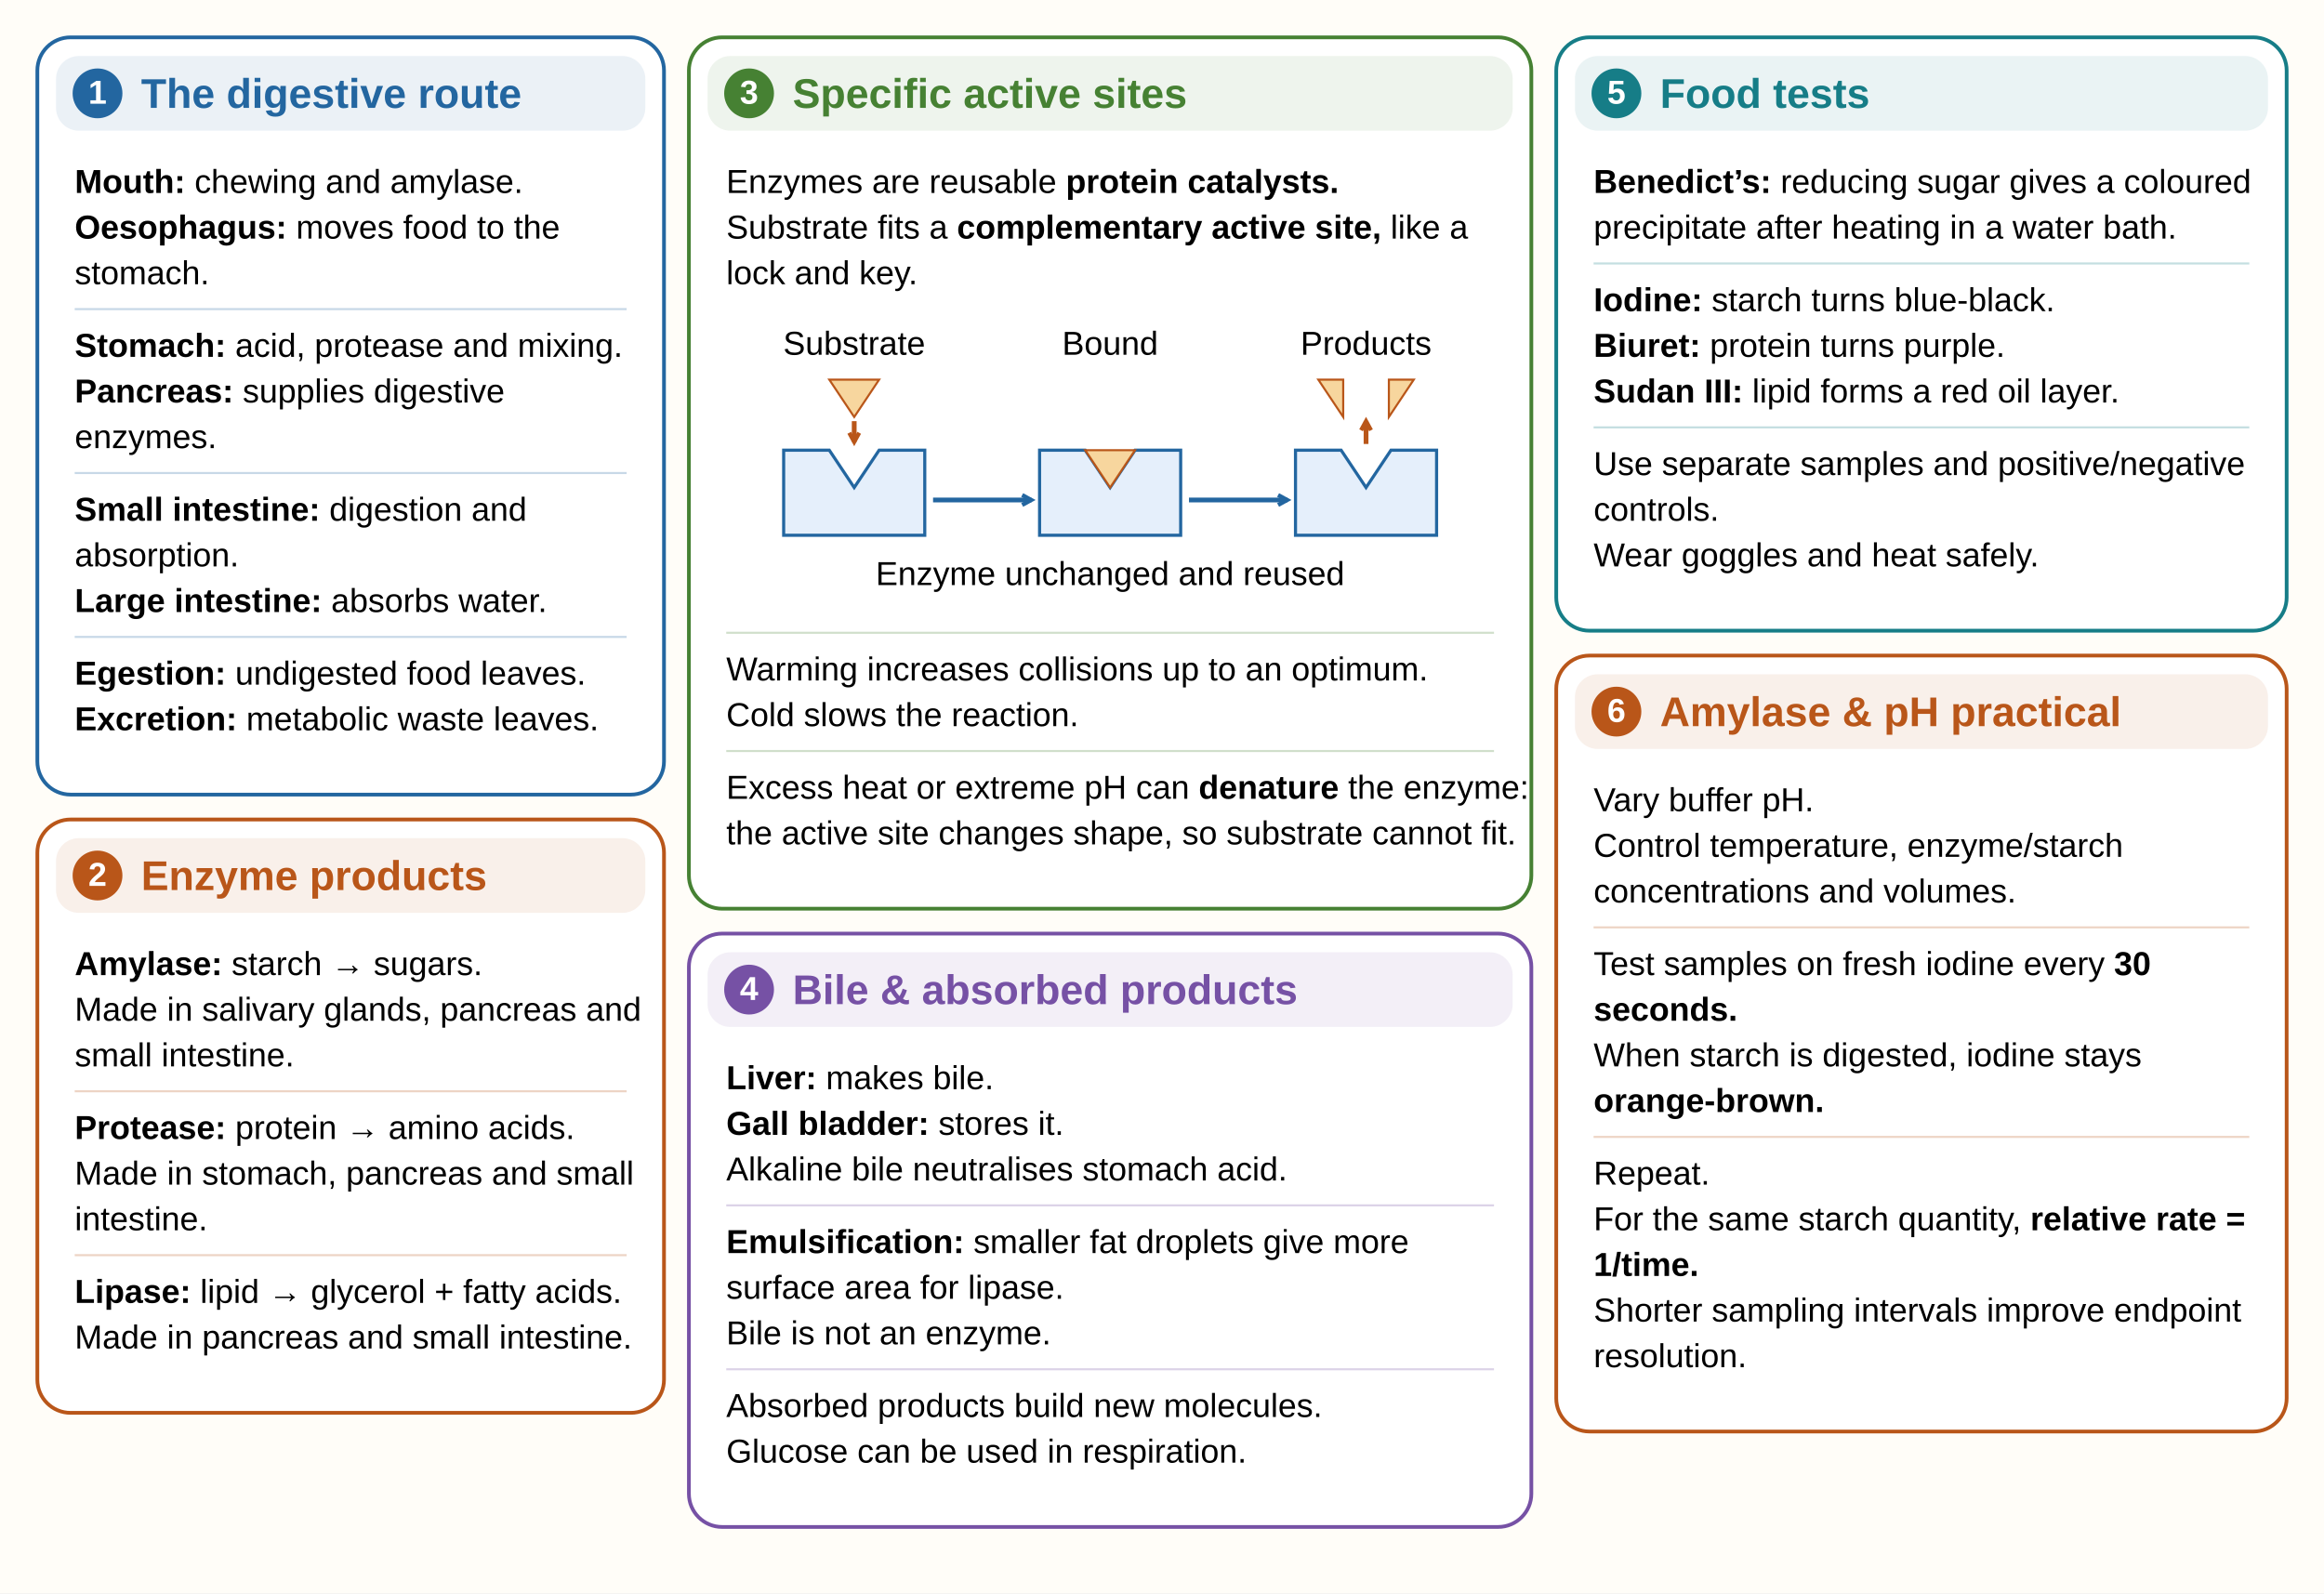
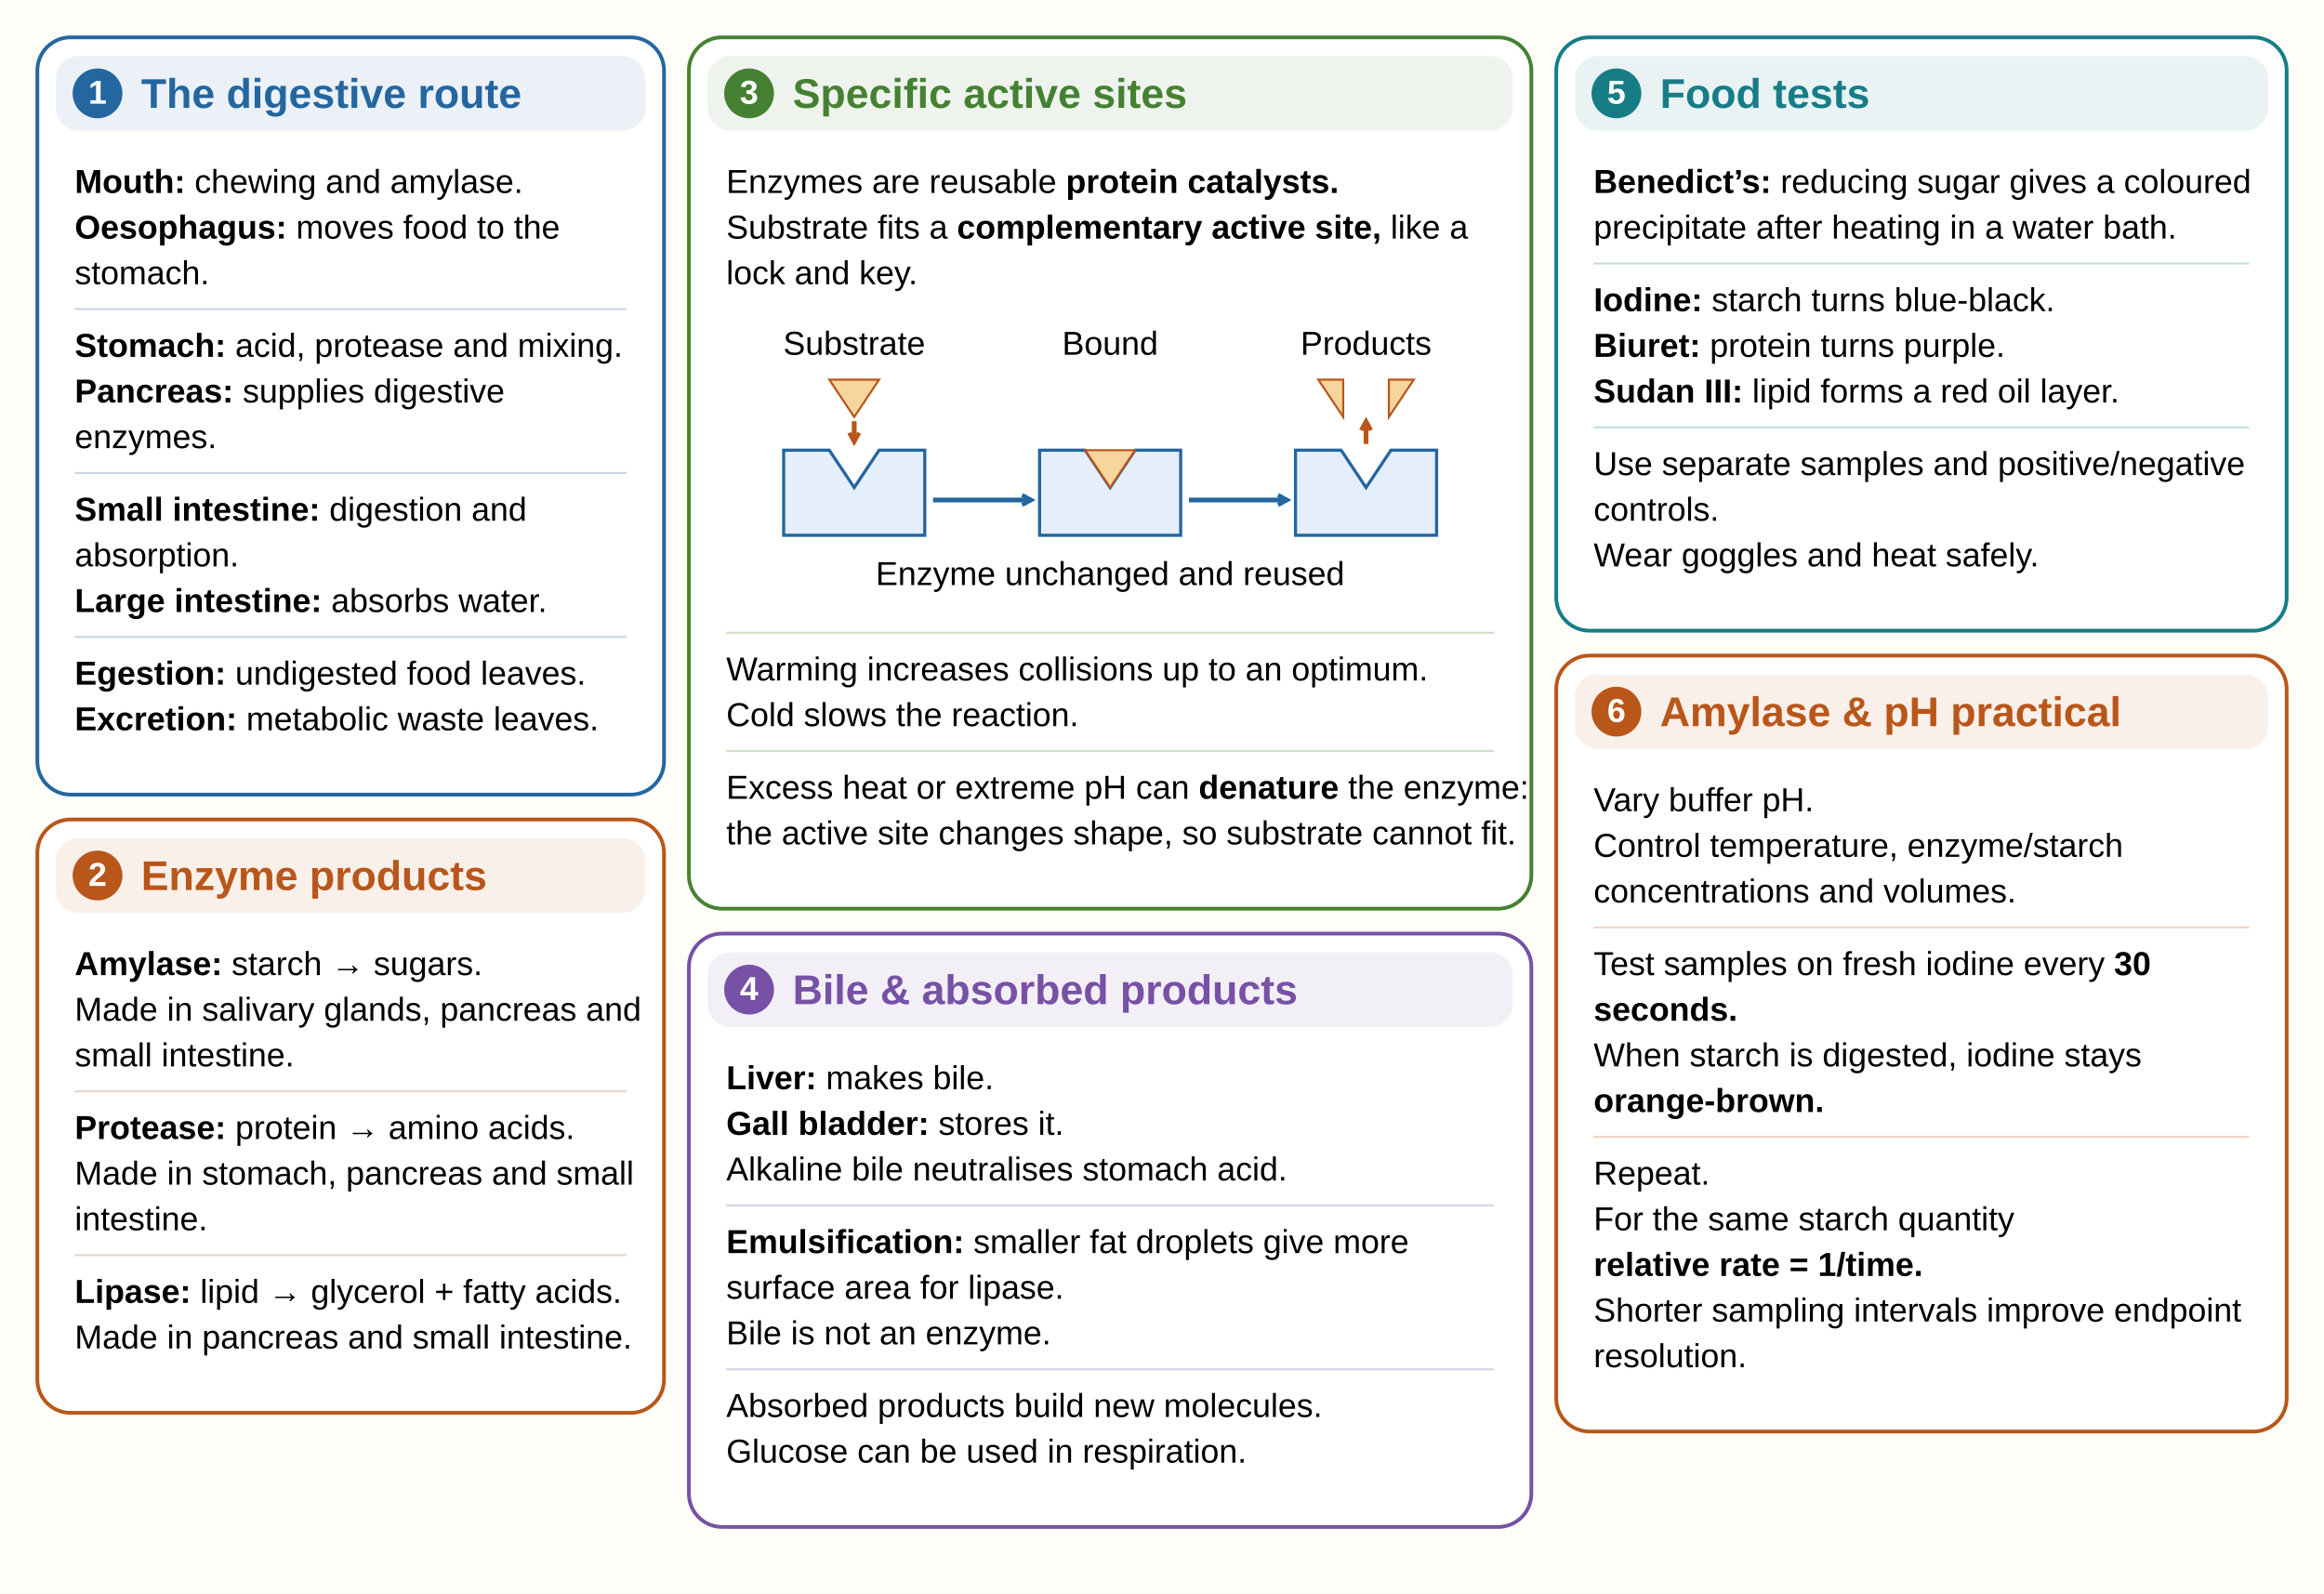
<svg xmlns="http://www.w3.org/2000/svg" width="2400" height="1645.714" viewBox="0 0 1120 768" role="img" aria-labelledby="map-title map-description" data-print-width-mm="277" font-family="Segoe UI,Arial,sans-serif">
  <defs>
    <marker id="arrow-2366a0" viewBox="0 0 10 10" refX="9" refY="5" markerWidth="4" markerHeight="4" orient="auto-start-reverse">
      <path d="M1 1L9 5L1 9" fill="none" stroke="#2366a0" stroke-width="2" stroke-linejoin="round" />
    </marker>
    <marker id="arrow-b95619" viewBox="0 0 10 10" refX="9" refY="5" markerWidth="4" markerHeight="4" orient="auto-start-reverse">
      <path d="M1 1L9 5L1 9" fill="none" stroke="#b95619" stroke-width="2" stroke-linejoin="round" />
    </marker>
    <marker id="arrow-468133" viewBox="0 0 10 10" refX="9" refY="5" markerWidth="4" markerHeight="4" orient="auto-start-reverse">
      <path d="M1 1L9 5L1 9" fill="none" stroke="#468133" stroke-width="2" stroke-linejoin="round" />
    </marker>
    <marker id="arrow-7651a5" viewBox="0 0 10 10" refX="9" refY="5" markerWidth="4" markerHeight="4" orient="auto-start-reverse">
      <path d="M1 1L9 5L1 9" fill="none" stroke="#7651a5" stroke-width="2" stroke-linejoin="round" />
    </marker>
    <marker id="arrow-167d87" viewBox="0 0 10 10" refX="9" refY="5" markerWidth="4" markerHeight="4" orient="auto-start-reverse">
      <path d="M1 1L9 5L1 9" fill="none" stroke="#167d87" stroke-width="2" stroke-linejoin="round" />
    </marker>
    <marker id="arrow-b95619" viewBox="0 0 10 10" refX="9" refY="5" markerWidth="4" markerHeight="4" orient="auto-start-reverse">
      <path d="M1 1L9 5L1 9" fill="none" stroke="#b95619" stroke-width="2" stroke-linejoin="round" />
    </marker>
  </defs>
  <rect width="1120" height="768" fill="#fffdf8" />
  <g class="map-section" id="section-1" data-source-panel="0" data-bounds="0,0,302,365" transform="translate(18 18)">
    <rect width="302" height="365" rx="16" fill="white" stroke="#2366a0" stroke-width="1.8" />
    <g class="section-heading">
      <rect x="9" y="9" width="284" height="36" rx="11" fill="#2366a0" opacity=".09" />
      <circle cx="29" cy="27" r="12" fill="#2366a0" />
      <text class="diagram-label" x="29" y="32" font-size="16" fill="white" font-weight="700" text-anchor="middle">1</text>
      <text class="panel-title" x="50" y="34" font-size="20" fill="#2366a0" font-weight="700" text-anchor="start">The digestive route</text>
    </g>
    <g class="section-body">
      <text class="body-text" x="18" y="75" font-size="16" fill="#000000" font-weight="400" text-anchor="start">
        <tspan font-weight="700">Mouth:</tspan> chewing and amylase.</text>
      <text class="body-text" x="18" y="97" font-size="16" fill="#000000" font-weight="400" text-anchor="start">
        <tspan font-weight="700">Oesophagus:</tspan> moves food to the</text>
      <text class="body-text" x="18" y="119" font-size="16" fill="#000000" font-weight="400" text-anchor="start">stomach.</text>
      <path class="section-divider" d="M18 131H284" stroke="#2366a0" stroke-opacity=".25" stroke-width="1" fill="none" />
      <text class="body-text" x="18" y="154" font-size="16" fill="#000000" font-weight="400" text-anchor="start">
        <tspan font-weight="700">Stomach:</tspan> acid, protease and mixing.</text>
      <text class="body-text" x="18" y="176" font-size="16" fill="#000000" font-weight="400" text-anchor="start">
        <tspan font-weight="700">Pancreas:</tspan> supplies digestive</text>
      <text class="body-text" x="18" y="198" font-size="16" fill="#000000" font-weight="400" text-anchor="start">enzymes.</text>
      <path class="section-divider" d="M18 210H284" stroke="#2366a0" stroke-opacity=".25" stroke-width="1" fill="none" />
      <text class="body-text" x="18" y="233" font-size="16" fill="#000000" font-weight="400" text-anchor="start">
        <tspan font-weight="700">Small</tspan>
        <tspan font-weight="700">intestine:</tspan> digestion and</text>
      <text class="body-text" x="18" y="255" font-size="16" fill="#000000" font-weight="400" text-anchor="start">absorption.</text>
      <text class="body-text" x="18" y="277" font-size="16" fill="#000000" font-weight="400" text-anchor="start">
        <tspan font-weight="700">Large</tspan>
        <tspan font-weight="700">intestine:</tspan> absorbs water.</text>
      <path class="section-divider" d="M18 289H284" stroke="#2366a0" stroke-opacity=".25" stroke-width="1" fill="none" />
      <text class="body-text" x="18" y="312" font-size="16" fill="#000000" font-weight="400" text-anchor="start">
        <tspan font-weight="700">Egestion:</tspan> undigested food leaves.</text>
      <text class="body-text" x="18" y="334" font-size="16" fill="#000000" font-weight="400" text-anchor="start">
        <tspan font-weight="700">Excretion:</tspan> metabolic waste leaves.</text>
    </g>
  </g>
  <g class="map-section" id="section-2" data-source-panel="1" data-bounds="0,0,302,286" transform="translate(18 395)">
    <rect width="302" height="286" rx="16" fill="white" stroke="#b95619" stroke-width="1.8" />
    <g class="section-heading">
      <rect x="9" y="9" width="284" height="36" rx="11" fill="#b95619" opacity=".09" />
      <circle cx="29" cy="27" r="12" fill="#b95619" />
      <text class="diagram-label" x="29" y="32" font-size="16" fill="white" font-weight="700" text-anchor="middle">2</text>
      <text class="panel-title" x="50" y="34" font-size="20" fill="#b95619" font-weight="700" text-anchor="start">Enzyme products</text>
    </g>
    <g class="section-body">
      <text class="body-text" x="18" y="75" font-size="16" fill="#000000" font-weight="400" text-anchor="start">
        <tspan font-weight="700">Amylase:</tspan> starch → sugars.</text>
      <text class="body-text" x="18" y="97" font-size="16" fill="#000000" font-weight="400" text-anchor="start">Made in salivary glands, pancreas and</text>
      <text class="body-text" x="18" y="119" font-size="16" fill="#000000" font-weight="400" text-anchor="start">small intestine.</text>
      <path class="section-divider" d="M18 131H284" stroke="#b95619" stroke-opacity=".25" stroke-width="1" fill="none" />
      <text class="body-text" x="18" y="154" font-size="16" fill="#000000" font-weight="400" text-anchor="start">
        <tspan font-weight="700">Protease:</tspan> protein → amino acids.</text>
      <text class="body-text" x="18" y="176" font-size="16" fill="#000000" font-weight="400" text-anchor="start">Made in stomach, pancreas and small</text>
      <text class="body-text" x="18" y="198" font-size="16" fill="#000000" font-weight="400" text-anchor="start">intestine.</text>
      <path class="section-divider" d="M18 210H284" stroke="#b95619" stroke-opacity=".25" stroke-width="1" fill="none" />
      <text class="body-text" x="18" y="233" font-size="16" fill="#000000" font-weight="400" text-anchor="start">
        <tspan font-weight="700">Lipase:</tspan> lipid → glycerol + fatty acids.</text>
      <text class="body-text" x="18" y="255" font-size="16" fill="#000000" font-weight="400" text-anchor="start">Made in pancreas and small intestine.</text>
    </g>
  </g>
  <g class="map-section" id="section-3" data-source-panel="2" data-bounds="0,0,406,420" transform="translate(332 18)">
    <rect width="406" height="420" rx="16" fill="white" stroke="#468133" stroke-width="1.8" />
    <g class="section-heading">
      <rect x="9" y="9" width="388" height="36" rx="11" fill="#468133" opacity=".09" />
      <circle cx="29" cy="27" r="12" fill="#468133" />
      <text class="diagram-label" x="29" y="32" font-size="16" fill="white" font-weight="700" text-anchor="middle">3</text>
      <text class="panel-title" x="50" y="34" font-size="20" fill="#468133" font-weight="700" text-anchor="start">Specific active sites</text>
    </g>
    <g class="section-body">
      <text class="body-text" x="18" y="75" font-size="16" fill="#000000" font-weight="400" text-anchor="start">Enzymes are reusable <tspan font-weight="700">protein</tspan>
        <tspan font-weight="700">catalysts.</tspan>
      </text>
      <text class="body-text" x="18" y="97" font-size="16" fill="#000000" font-weight="400" text-anchor="start">Substrate fits a <tspan font-weight="700">complementary</tspan>
        <tspan font-weight="700">active</tspan>
        <tspan font-weight="700">site,</tspan> like a</text>
      <text class="body-text" x="18" y="119" font-size="16" fill="#000000" font-weight="400" text-anchor="start">lock and key.</text>
      <g transform="translate(18 137)">
        <g class="explanatory-diagram" data-diagram="enzyme">
          <path d="M27.667 62H49.667L61.667 80L73.667 62H95.667V103H27.667Z" fill="#e5effb" stroke="#2366a0" stroke-width="1.5" />
          <path d="M49.667 28H73.667L61.667 46Z" fill="#f7d69e" stroke="#b95619" />
          <path d="M61.667 48L61.667 58" stroke="#b95619" stroke-width="2.3" fill="none" />
          <path d="M59.27 53.612L61.667 58L64.064 53.612" stroke="#b95619" stroke-width="2" fill="none" />
          <text class="diagram-label" x="61.667" y="16" font-size="16" fill="#000000" text-anchor="middle">Substrate</text>
          <path d="M99.667 86L147.0 86" stroke="#2366a0" stroke-width="2.3" fill="none" />
          <path d="M142.612 88.397L147.0 86L142.612 83.603" stroke="#2366a0" stroke-width="2" fill="none" />
          <path d="M151.0 62H173.0L185.0 80L197.0 62H219.0V103H151.0Z" fill="#e5effb" stroke="#2366a0" stroke-width="1.5" />
          <path d="M173.0 62H197.0L185.0 80Z" fill="#f7d69e" stroke="#b95619" />
          <text class="diagram-label" x="185.0" y="16" font-size="16" fill="#000000" text-anchor="middle">Bound</text>
          <path d="M223.0 86L270.333 86" stroke="#2366a0" stroke-width="2.3" fill="none" />
          <path d="M265.945 88.397L270.333 86L265.945 83.603" stroke="#2366a0" stroke-width="2" fill="none" />
          <path d="M274.333 62H296.333L308.333 80L320.333 62H342.333V103H274.333Z" fill="#e5effb" stroke="#2366a0" stroke-width="1.5" />
          <path d="M285.333 28H297.333V46Z M319.333 28H331.333L319.333 46Z" fill="#f7d69e" stroke="#b95619" />
          <path d="M308.333 59L308.333 48" stroke="#b95619" stroke-width="2.3" fill="none" />
          <path d="M310.73 52.388L308.333 48L305.936 52.388" stroke="#b95619" stroke-width="2" fill="none" />
          <text class="diagram-label" x="308.333" y="16" font-size="16" fill="#000000" text-anchor="middle">Products</text>
          <text class="diagram-label" x="185.0" y="127" font-size="16" fill="#000000" text-anchor="middle">Enzyme unchanged and reused</text>
        </g>
      </g>
      <path class="section-divider" d="M18 287H388" stroke="#468133" stroke-opacity=".25" stroke-width="1" fill="none" />
      <text class="body-text" x="18" y="310" font-size="16" fill="#000000" font-weight="400" text-anchor="start">Warming increases collisions up to an optimum.</text>
      <text class="body-text" x="18" y="332" font-size="16" fill="#000000" font-weight="400" text-anchor="start">Cold slows the reaction.</text>
      <path class="section-divider" d="M18 344H388" stroke="#468133" stroke-opacity=".25" stroke-width="1" fill="none" />
      <text class="body-text" x="18" y="367" font-size="16" fill="#000000" font-weight="400" text-anchor="start">Excess heat or extreme pH can <tspan font-weight="700">denature</tspan> the enzyme:</text>
      <text class="body-text" x="18" y="389" font-size="16" fill="#000000" font-weight="400" text-anchor="start">the active site changes shape, so substrate cannot fit.</text>
    </g>
  </g>
  <g class="map-section" id="section-4" data-source-panel="3" data-bounds="0,0,406,286" transform="translate(332 450)">
    <rect width="406" height="286" rx="16" fill="white" stroke="#7651a5" stroke-width="1.8" />
    <g class="section-heading">
      <rect x="9" y="9" width="388" height="36" rx="11" fill="#7651a5" opacity=".09" />
      <circle cx="29" cy="27" r="12" fill="#7651a5" />
      <text class="diagram-label" x="29" y="32" font-size="16" fill="white" font-weight="700" text-anchor="middle">4</text>
      <text class="panel-title" x="50" y="34" font-size="20" fill="#7651a5" font-weight="700" text-anchor="start">Bile &amp; absorbed products</text>
    </g>
    <g class="section-body">
      <text class="body-text" x="18" y="75" font-size="16" fill="#000000" font-weight="400" text-anchor="start">
        <tspan font-weight="700">Liver:</tspan> makes bile.</text>
      <text class="body-text" x="18" y="97" font-size="16" fill="#000000" font-weight="400" text-anchor="start">
        <tspan font-weight="700">Gall</tspan>
        <tspan font-weight="700">bladder:</tspan> stores it.</text>
      <text class="body-text" x="18" y="119" font-size="16" fill="#000000" font-weight="400" text-anchor="start">Alkaline bile neutralises stomach acid.</text>
      <path class="section-divider" d="M18 131H388" stroke="#7651a5" stroke-opacity=".25" stroke-width="1" fill="none" />
      <text class="body-text" x="18" y="154" font-size="16" fill="#000000" font-weight="400" text-anchor="start">
        <tspan font-weight="700">Emulsification:</tspan> smaller fat droplets give more</text>
      <text class="body-text" x="18" y="176" font-size="16" fill="#000000" font-weight="400" text-anchor="start">surface area for lipase.</text>
      <text class="body-text" x="18" y="198" font-size="16" fill="#000000" font-weight="400" text-anchor="start">Bile is not an enzyme.</text>
      <path class="section-divider" d="M18 210H388" stroke="#7651a5" stroke-opacity=".25" stroke-width="1" fill="none" />
      <text class="body-text" x="18" y="233" font-size="16" fill="#000000" font-weight="400" text-anchor="start">Absorbed products build new molecules.</text>
      <text class="body-text" x="18" y="255" font-size="16" fill="#000000" font-weight="400" text-anchor="start">Glucose can be used in respiration.</text>
    </g>
  </g>
  <g class="map-section" id="section-5" data-source-panel="4" data-bounds="0,0,352,286" transform="translate(750 18)">
    <rect width="352" height="286" rx="16" fill="white" stroke="#167d87" stroke-width="1.8" />
    <g class="section-heading">
      <rect x="9" y="9" width="334" height="36" rx="11" fill="#167d87" opacity=".09" />
      <circle cx="29" cy="27" r="12" fill="#167d87" />
      <text class="diagram-label" x="29" y="32" font-size="16" fill="white" font-weight="700" text-anchor="middle">5</text>
      <text class="panel-title" x="50" y="34" font-size="20" fill="#167d87" font-weight="700" text-anchor="start">Food tests</text>
    </g>
    <g class="section-body">
      <text class="body-text" x="18" y="75" font-size="16" fill="#000000" font-weight="400" text-anchor="start">
        <tspan font-weight="700">Benedict’s:</tspan> reducing sugar gives a coloured</text>
      <text class="body-text" x="18" y="97" font-size="16" fill="#000000" font-weight="400" text-anchor="start">precipitate after heating in a water bath.</text>
      <path class="section-divider" d="M18 109H334" stroke="#167d87" stroke-opacity=".25" stroke-width="1" fill="none" />
      <text class="body-text" x="18" y="132" font-size="16" fill="#000000" font-weight="400" text-anchor="start">
        <tspan font-weight="700">Iodine:</tspan> starch turns blue-black.</text>
      <text class="body-text" x="18" y="154" font-size="16" fill="#000000" font-weight="400" text-anchor="start">
        <tspan font-weight="700">Biuret:</tspan> protein turns purple.</text>
      <text class="body-text" x="18" y="176" font-size="16" fill="#000000" font-weight="400" text-anchor="start">
        <tspan font-weight="700">Sudan</tspan>
        <tspan font-weight="700">III:</tspan> lipid forms a red oil layer.</text>
      <path class="section-divider" d="M18 188H334" stroke="#167d87" stroke-opacity=".25" stroke-width="1" fill="none" />
      <text class="body-text" x="18" y="211" font-size="16" fill="#000000" font-weight="400" text-anchor="start">Use separate samples and positive/negative</text>
      <text class="body-text" x="18" y="233" font-size="16" fill="#000000" font-weight="400" text-anchor="start">controls.</text>
      <text class="body-text" x="18" y="255" font-size="16" fill="#000000" font-weight="400" text-anchor="start">Wear goggles and heat safely.</text>
    </g>
  </g>
  <g class="map-section" id="section-6" data-source-panel="5" data-bounds="0,0,352,374" transform="translate(750 316)">
    <rect width="352" height="374" rx="16" fill="white" stroke="#b95619" stroke-width="1.8" />
    <g class="section-heading">
      <rect x="9" y="9" width="334" height="36" rx="11" fill="#b95619" opacity=".09" />
      <circle cx="29" cy="27" r="12" fill="#b95619" />
      <text class="diagram-label" x="29" y="32" font-size="16" fill="white" font-weight="700" text-anchor="middle">6</text>
      <text class="panel-title" x="50" y="34" font-size="20" fill="#b95619" font-weight="700" text-anchor="start">Amylase &amp; pH practical</text>
    </g>
    <g class="section-body">
      <text class="body-text" x="18" y="75" font-size="16" fill="#000000" font-weight="400" text-anchor="start">Vary buffer pH.</text>
      <text class="body-text" x="18" y="97" font-size="16" fill="#000000" font-weight="400" text-anchor="start">Control temperature, enzyme/starch</text>
      <text class="body-text" x="18" y="119" font-size="16" fill="#000000" font-weight="400" text-anchor="start">concentrations and volumes.</text>
      <path class="section-divider" d="M18 131H334" stroke="#b95619" stroke-opacity=".25" stroke-width="1" fill="none" />
      <text class="body-text" x="18" y="154" font-size="16" fill="#000000" font-weight="400" text-anchor="start">Test samples on fresh iodine every <tspan font-weight="700">30</tspan>
      </text>
      <text class="body-text" x="18" y="176" font-size="16" fill="#000000" font-weight="400" text-anchor="start">
        <tspan font-weight="700">seconds.</tspan>
      </text>
      <text class="body-text" x="18" y="198" font-size="16" fill="#000000" font-weight="400" text-anchor="start">When starch is digested, iodine stays</text>
      <text class="body-text" x="18" y="220" font-size="16" fill="#000000" font-weight="400" text-anchor="start">
        <tspan font-weight="700">orange-brown.</tspan>
      </text>
      <path class="section-divider" d="M18 232H334" stroke="#b95619" stroke-opacity=".25" stroke-width="1" fill="none" />
      <text class="body-text" x="18" y="255" font-size="16" fill="#000000" font-weight="400" text-anchor="start">Repeat.</text>
-       <text class="body-text" x="18" y="277" font-size="16" fill="#000000" font-weight="400" text-anchor="start">For the same starch quantity, <tspan font-weight="700">relative</tspan>
+       <text class="body-text" x="18" y="277" font-size="16" fill="#000000" font-weight="400" text-anchor="start">For the same starch quantity</text>
+       <text class="body-text" x="18" y="299" font-size="16" fill="#000000" font-weight="400" text-anchor="start">
+         <tspan font-weight="700">relative</tspan>
        <tspan font-weight="700">rate</tspan>
        <tspan font-weight="700">=</tspan>
-       </text>
-       <text class="body-text" x="18" y="299" font-size="16" fill="#000000" font-weight="400" text-anchor="start">
        <tspan font-weight="700">1/time.</tspan>
      </text>
      <text class="body-text" x="18" y="321" font-size="16" fill="#000000" font-weight="400" text-anchor="start">Shorter sampling intervals improve endpoint</text>
      <text class="body-text" x="18" y="343" font-size="16" fill="#000000" font-weight="400" text-anchor="start">resolution.</text>
    </g>
  </g>
</svg>
